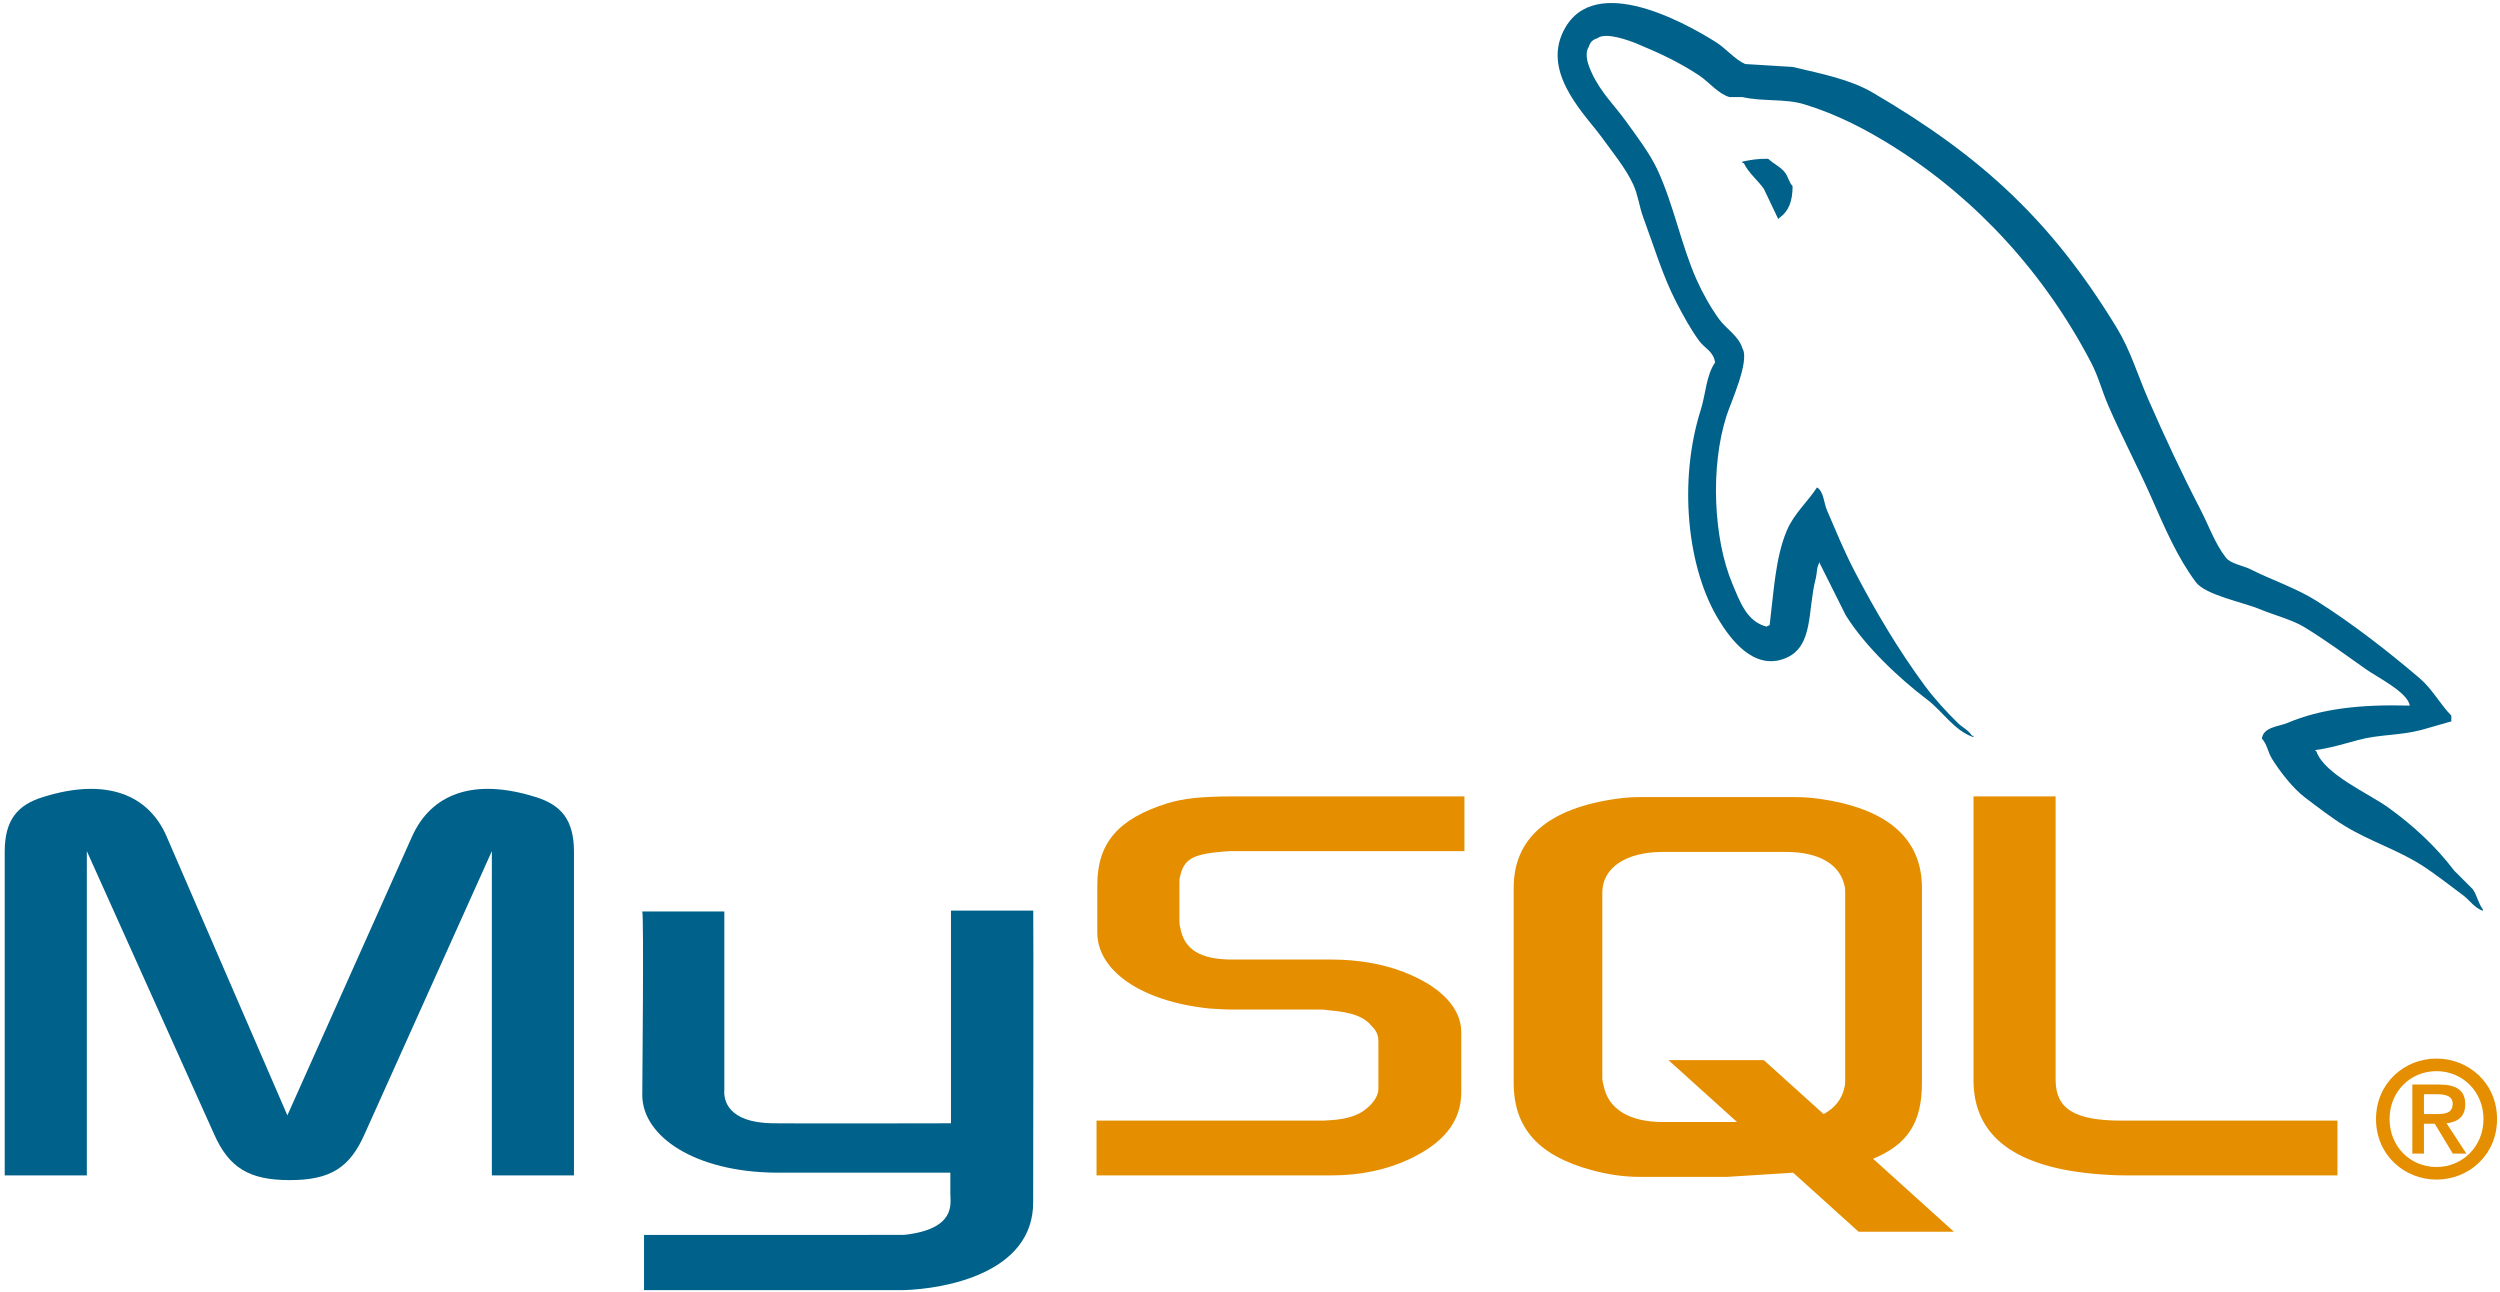
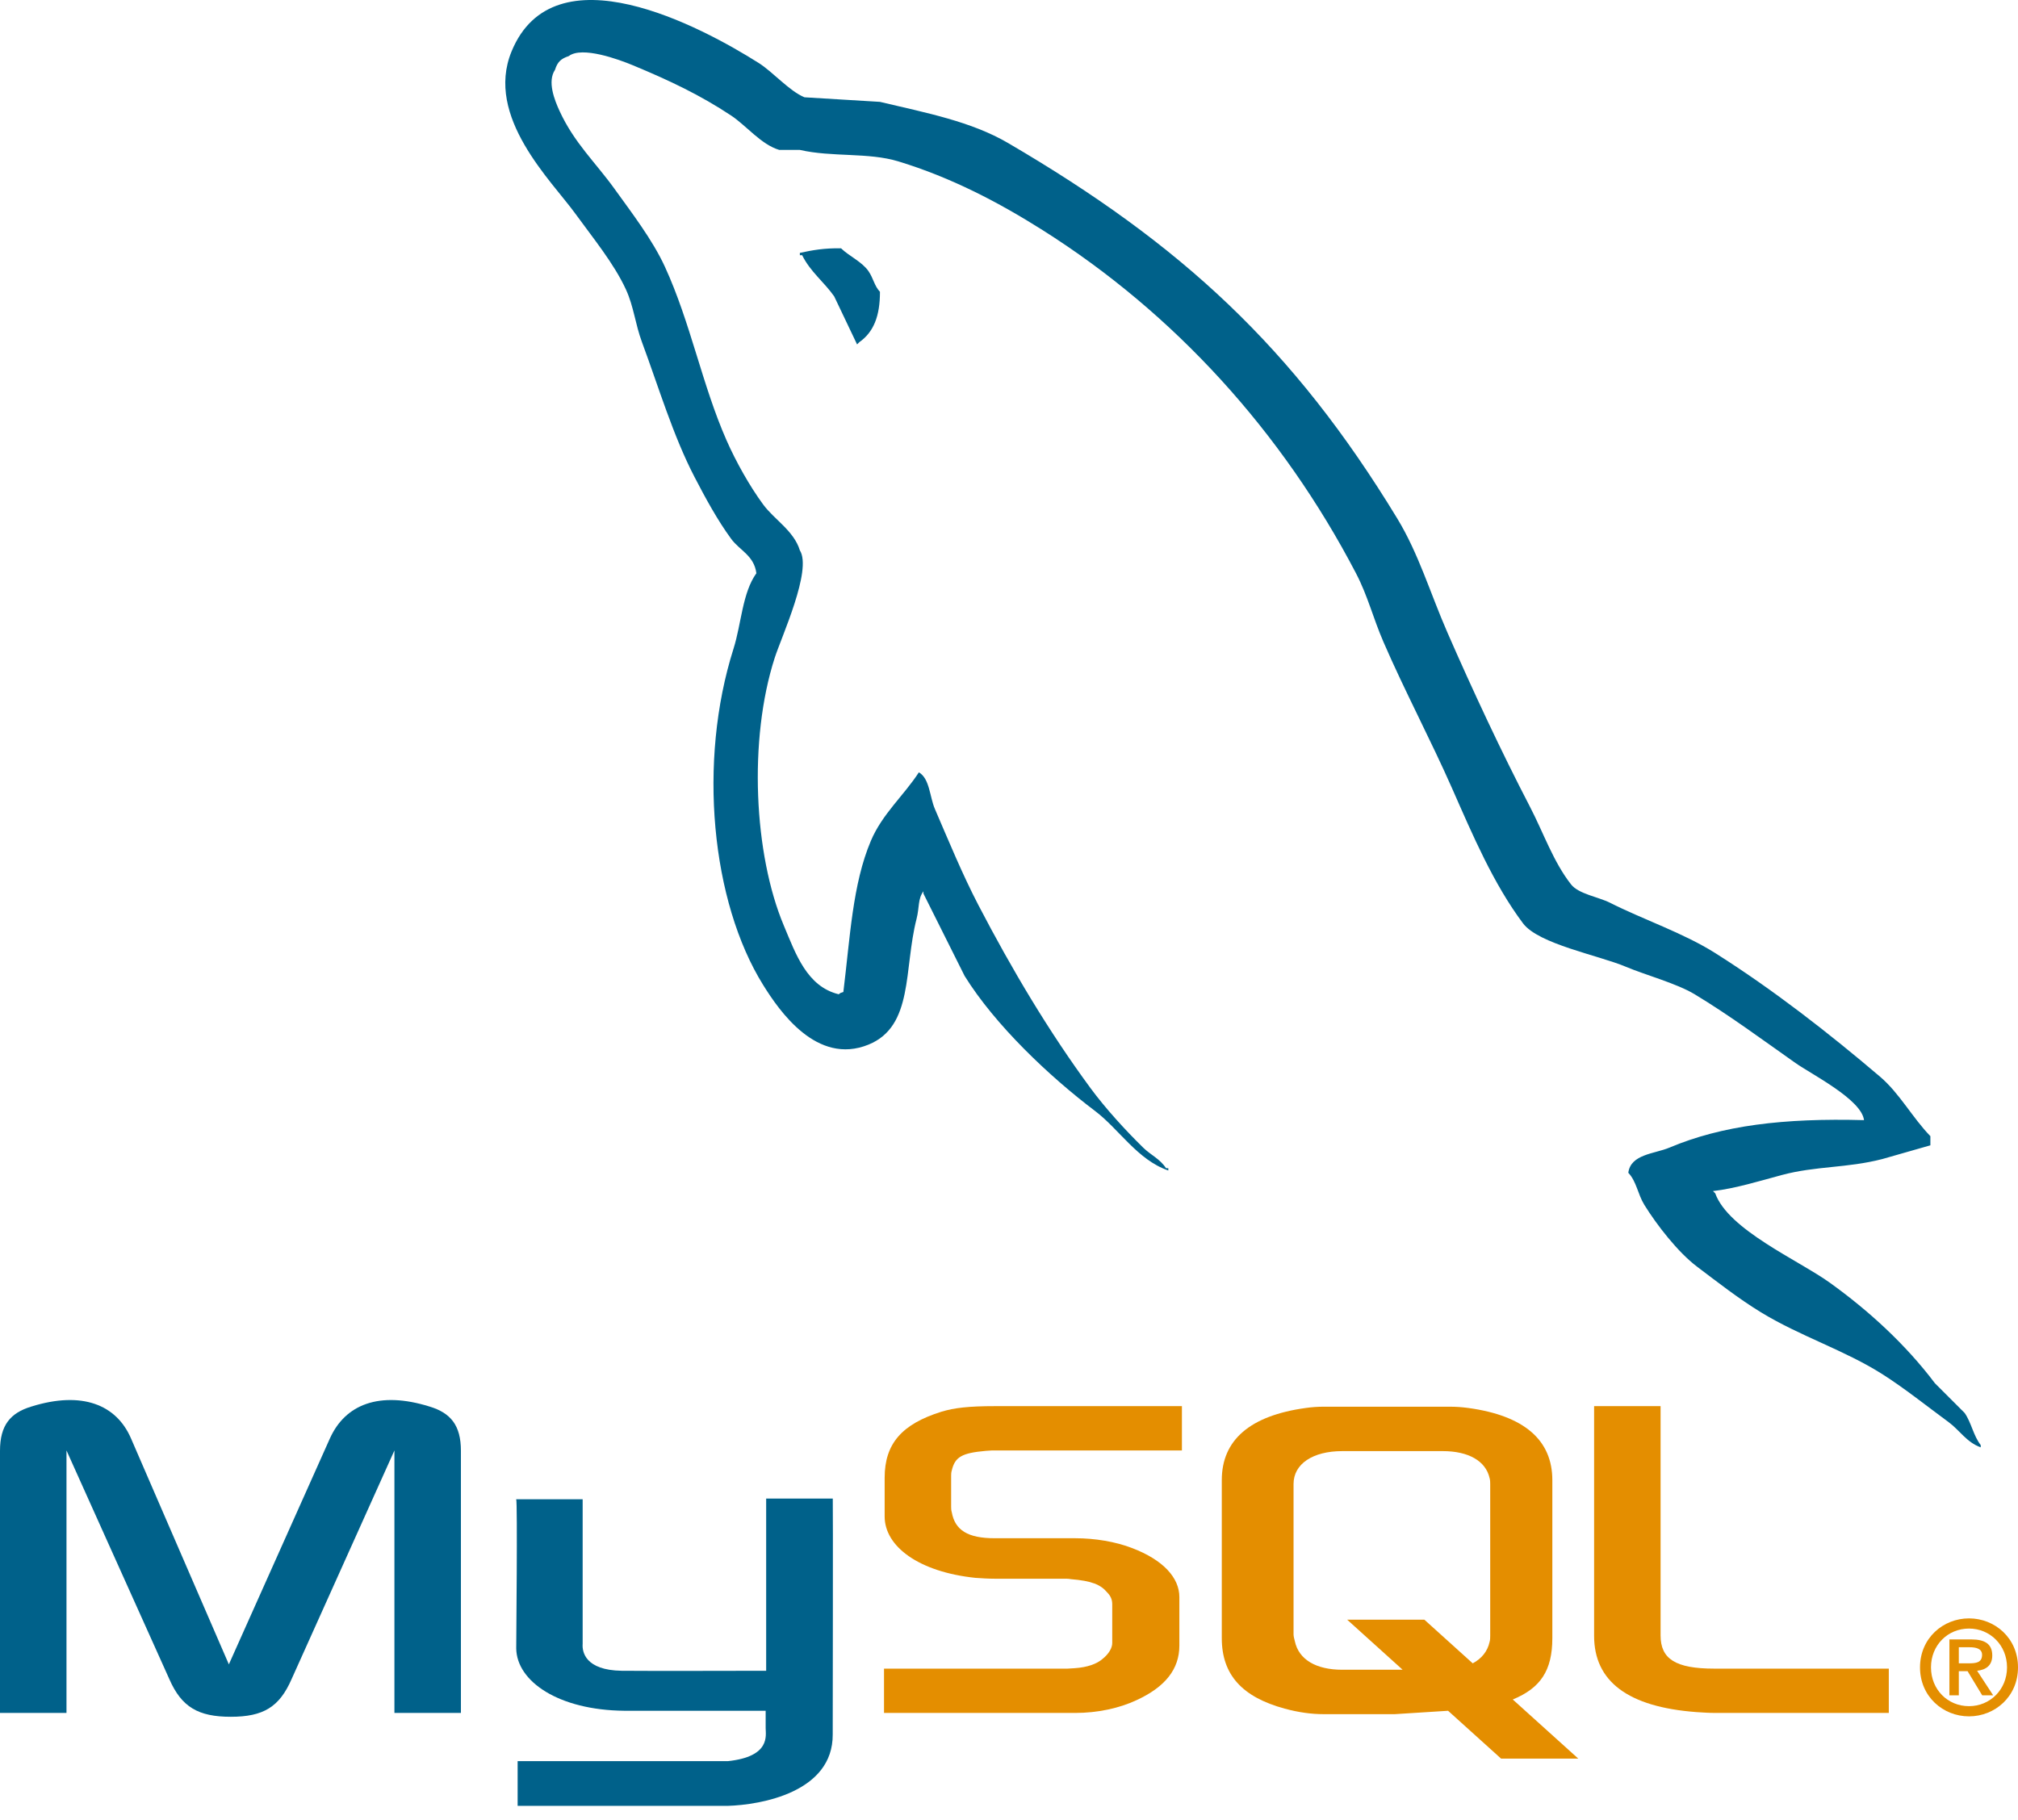
- <svg xmlns="http://www.w3.org/2000/svg" width="391pt" height="202pt" viewBox="0 0 391 202">
-   <g transform="translate(0.738281, 121.593)" style="fill:#00618a; fill-rule:nonzero; stroke:none; stroke-width:0.871; stroke-linecap:butt; stroke-linejoin:miter; stroke-dasharray:none;">
-     <path d="M0 62.235 C0 62.235 12.842 62.235 12.842 62.235 C12.842 62.235 12.842 11.524 12.842 11.524 C12.842 11.524 32.723 55.732 32.723 55.732 C35.068 61.083 38.279 62.976 44.576 62.976 C50.874 62.976 53.961 61.083 56.308 55.732 C56.308 55.732 76.188 11.524 76.188 11.524 C76.188 11.524 76.188 62.235 76.188 62.235 C76.188 62.235 89.03 62.235 89.03 62.235 C89.03 62.235 89.03 11.607 89.03 11.607 C89.03 6.668 87.054 4.28 82.98 3.046 C73.225 0 66.68 2.634 63.716 9.22 C63.716 9.22 44.206 52.85 44.206 52.85 C44.206 52.85 25.314 9.22 25.314 9.22 C22.474 2.634 15.806 0 6.051 3.046 C1.976 4.28 0 6.668 0 11.607 C0 11.607 0 62.235 0 62.235 Z" />
+ <svg xmlns="http://www.w3.org/2000/svg" id="svg865" version="1.1" viewBox="0 0 197.931 178.51" height="178.51pt" width="197.931pt">
+   <defs id="defs869" />
+   <g id="g835" style="fill:#00618a;fill-rule:nonzero;stroke:none;stroke-width:0.871;stroke-linecap:butt;stroke-linejoin:miter;stroke-dasharray:none" transform="matrix(0.5077782,0,0,0.5077782,0,136.4306)">
+     <path id="path833" d="m 0,62.235 c 0,0 12.842,0 12.842,0 0,0 0,-50.711 0,-50.711 0,0 19.881,44.208 19.881,44.208 2.346,5.351 5.557,7.244 11.854,7.244 6.298,0 9.385,-1.893 11.731,-7.244 0,0 19.88,-44.208 19.88,-44.208 0,0 0,50.711 0,50.711 0,0 12.843,0 12.843,0 0,0 0,-50.628 0,-50.628 0,-4.939 -1.977,-7.327 -6.051,-8.561 C 73.225,0 66.68,2.634 63.716,9.22 c 0,0 -19.51,43.63 -19.51,43.63 0,0 -18.892,-43.63 -18.892,-43.63 C 22.474,2.634 15.806,0 6.051,3.046 1.976,4.28 0,6.668 0,11.607 c 0,0 0,50.628 0,50.628 z" />
  </g>
-   <g transform="translate(100.444, 142.416)" style="fill:#00618a; fill-rule:nonzero; stroke:none; stroke-width:0.871; stroke-linecap:butt; stroke-linejoin:miter; stroke-dasharray:none;">
-     <path d="M0.002 0.136 C0.002 0.136 12.84 0.136 12.84 0.136 C12.84 0.136 12.84 28.074 12.84 28.074 C12.72 29.592 13.327 33.154 20.362 33.265 C23.951 33.321 48.062 33.265 48.287 33.265 C48.287 33.265 48.287 0 48.287 0 C48.287 0 61.155 0 61.155 0 C61.214 0 61.142 45.364 61.143 45.557 C61.214 56.745 47.261 59.175 40.83 59.363 C40.83 59.363 0.281 59.363 0.281 59.363 C0.281 59.363 0.281 50.724 0.281 50.724 C0.352 50.724 40.8 50.732 40.902 50.722 C49.167 49.849 48.191 45.741 48.19 44.358 C48.19 44.358 48.19 40.99 48.19 40.99 C48.19 40.99 20.895 40.99 20.895 40.99 C8.196 40.873 0.109 35.331 0.009 28.955 C0 28.364 0.283 0.415 0.002 0.136 Z" />
+   <g id="g839" style="fill:#00618a;fill-rule:nonzero;stroke:none;stroke-width:0.871;stroke-linecap:butt;stroke-linejoin:miter;stroke-dasharray:none" transform="matrix(0.5077782,0,0,0.5077782,50.62839,147.004)">
+     <path id="path837" d="m 0.002,0.136 c 0,0 12.838,0 12.838,0 0,0 0,27.938 0,27.938 -0.12,1.518 0.487,5.08 7.522,5.191 3.589,0.056 27.7,0 27.925,0 0,0 0,-33.265 0,-33.265 0,0 12.868,0 12.868,0 0.059,0 -0.013,45.364 -0.012,45.557 0.071,11.188 -13.882,13.618 -20.313,13.806 0,0 -40.549,0 -40.549,0 0,0 0,-8.639 0,-8.639 0.071,0 40.519,0.008 40.621,-0.002 8.265,-0.873 7.289,-4.981 7.288,-6.364 0,0 0,-3.368 0,-3.368 0,0 -27.295,0 -27.295,0 C 8.196,40.873 0.109,35.331 0.009,28.955 0,28.364 0.283,0.415 0.002,0.136 Z" />
  </g>
-   <g transform="translate(171.496, 124.557)" style="fill:#e48e00; fill-rule:nonzero; stroke:none; stroke-width:0.871; stroke-linecap:butt; stroke-linejoin:miter; stroke-dasharray:none;">
-     <path d="M0 59.271 C0 59.271 36.92 59.271 36.92 59.271 C41.242 59.271 45.441 58.366 48.775 56.801 C54.331 54.25 57.048 50.793 57.048 46.264 C57.048 46.264 57.048 36.88 57.048 36.88 C57.048 33.175 53.961 29.717 47.91 27.413 C44.699 26.177 40.748 25.519 36.92 25.519 C36.92 25.519 21.361 25.519 21.361 25.519 C16.176 25.519 13.706 23.955 13.089 20.498 C12.965 20.086 12.965 19.756 12.965 19.345 C12.965 19.345 12.965 13.501 12.965 13.501 C12.965 13.171 12.965 12.841 13.089 12.43 C13.706 9.796 15.065 9.054 19.633 8.643 C20.004 8.643 20.497 8.56 20.868 8.56 C20.868 8.56 57.542 8.56 57.542 8.56 C57.542 8.56 57.542 0 57.542 0 C57.542 0 21.485 0 21.485 0 C16.299 0 13.582 0.329 11.113 1.069 C3.457 3.457 0.123 7.244 0.123 13.83 C0.123 13.83 0.123 21.321 0.123 21.321 C0.123 27.084 6.668 32.023 17.657 33.175 C18.893 33.257 20.127 33.339 21.361 33.339 C21.361 33.339 34.697 33.339 34.697 33.339 C35.192 33.339 35.686 33.339 36.056 33.422 C40.131 33.752 41.859 34.492 43.095 35.974 C43.835 36.714 44.082 37.456 44.082 38.279 C44.082 38.279 44.082 45.77 44.082 45.77 C44.082 46.676 43.465 47.829 42.231 48.816 C41.119 49.804 39.267 50.463 36.797 50.628 C36.303 50.628 35.933 50.71 35.439 50.71 C35.439 50.71 0 50.71 0 50.71 C0 50.71 0 59.271 0 59.271 Z" />
+   <g id="g843" style="fill:#e48e00;fill-rule:nonzero;stroke:none;stroke-width:0.871;stroke-linecap:butt;stroke-linejoin:miter;stroke-dasharray:none" transform="matrix(0.5077782,0,0,0.5077782,86.70705,137.9356)">
+     <path id="path841" d="m 0,59.271 c 0,0 36.92,0 36.92,0 4.322,0 8.521,-0.905 11.855,-2.47 5.556,-2.551 8.273,-6.008 8.273,-10.537 0,0 0,-9.384 0,-9.384 0,-3.705 -3.087,-7.163 -9.138,-9.467 -3.211,-1.236 -7.162,-1.894 -10.99,-1.894 0,0 -15.559,0 -15.559,0 -5.185,0 -7.655,-1.564 -8.272,-5.021 -0.124,-0.412 -0.124,-0.742 -0.124,-1.153 0,0 0,-5.844 0,-5.844 0,-0.33 0,-0.66 0.124,-1.071 0.617,-2.634 1.976,-3.376 6.544,-3.787 0.371,0 0.864,-0.083 1.235,-0.083 0,0 36.674,0 36.674,0 0,0 0,-8.56 0,-8.56 0,0 -36.057,0 -36.057,0 C 16.299,0 13.582,0.329 11.113,1.069 3.457,3.457 0.123,7.244 0.123,13.83 c 0,0 0,7.491 0,7.491 0,5.763 6.545,10.702 17.534,11.854 1.236,0.082 2.47,0.164 3.704,0.164 0,0 13.336,0 13.336,0 0.495,0 0.989,0 1.359,0.083 4.075,0.33 5.803,1.07 7.039,2.552 0.74,0.74 0.987,1.482 0.987,2.305 0,0 0,7.491 0,7.491 0,0.906 -0.617,2.059 -1.851,3.046 -1.112,0.988 -2.964,1.647 -5.434,1.812 -0.494,0 -0.864,0.082 -1.358,0.082 0,0 -35.439,0 -35.439,0 0,0 0,8.561 0,8.561 z" />
  </g>
-   <g transform="translate(308.656, 124.557)" style="fill:#e48e00; fill-rule:nonzero; stroke:none; stroke-width:0.871; stroke-linecap:butt; stroke-linejoin:miter; stroke-dasharray:none;">
-     <path d="M0 44.371 C0 53.179 6.544 58.119 19.757 59.107 C20.991 59.189 22.227 59.271 23.461 59.271 C23.461 59.271 56.925 59.271 56.925 59.271 C56.925 59.271 56.925 50.71 56.925 50.71 C56.925 50.71 23.214 50.71 23.214 50.71 C15.682 50.71 12.842 48.816 12.842 44.289 C12.842 44.289 12.842 0 12.842 0 C12.842 0 0 0 0 0 C0 0 0 44.371 0 44.371 Z" />
+   <g id="g847" style="fill:#e48e00;fill-rule:nonzero;stroke:none;stroke-width:0.871;stroke-linecap:butt;stroke-linejoin:miter;stroke-dasharray:none" transform="matrix(0.5077782,0,0,0.5077782,156.3539,137.9356)">
+     <path id="path845" d="m 0,44.371 c 0,8.808 6.544,13.748 19.757,14.736 1.234,0.082 2.47,0.164 3.704,0.164 0,0 33.464,0 33.464,0 0,0 0,-8.561 0,-8.561 0,0 -33.711,0 -33.711,0 -7.532,0 -10.372,-1.894 -10.372,-6.421 0,0 0,-44.289 0,-44.289 C 12.842,0 0,0 0,0 0,0 0,44.371 0,44.371 Z" />
  </g>
-   <g transform="translate(236.74, 124.666)" style="fill:#e48e00; fill-rule:nonzero; stroke:none; stroke-width:0.871; stroke-linecap:butt; stroke-linejoin:miter; stroke-dasharray:none;">
-     <path d="M0 44.711 C0 44.711 0 14.189 0 14.189 C0 6.435 5.445 1.732 16.209 0.247 C17.323 0.083 18.561 0 19.674 0 C19.674 0 44.05 0 44.05 0 C45.287 0 46.402 0.083 47.639 0.247 C58.404 1.732 63.848 6.435 63.848 14.189 C63.848 14.189 63.848 44.711 63.848 44.711 C63.848 51.002 61.536 54.369 56.207 56.563 C56.207 56.563 68.857 67.981 68.857 67.981 C68.857 67.981 53.946 67.981 53.946 67.981 C53.946 67.981 43.712 58.743 43.712 58.743 C43.712 58.743 33.409 59.396 33.409 59.396 C33.409 59.396 19.674 59.396 19.674 59.396 C17.323 59.396 14.849 59.065 12.126 58.323 C3.96 56.096 0 51.806 0 44.711 Z M13.861 43.969 C13.861 44.382 13.984 44.794 14.108 45.289 C14.85 48.836 18.191 50.816 23.264 50.816 C23.264 50.816 34.931 50.816 34.931 50.816 C34.931 50.816 24.214 41.141 24.214 41.141 C24.214 41.141 39.125 41.141 39.125 41.141 C39.125 41.141 48.472 49.579 48.472 49.579 C50.194 48.661 51.328 47.257 51.724 45.454 C51.847 45.042 51.847 44.629 51.847 44.217 C51.847 44.217 51.847 14.932 51.847 14.932 C51.847 14.602 51.847 14.189 51.724 13.776 C50.981 10.477 47.64 8.58 42.691 8.58 C42.691 8.58 23.264 8.58 23.264 8.58 C17.573 8.58 13.861 11.055 13.861 14.932 C13.861 14.932 13.861 43.969 13.861 43.969 Z" />
+   <g id="g851" style="fill:#e48e00;fill-rule:nonzero;stroke:none;stroke-width:0.871;stroke-linecap:butt;stroke-linejoin:miter;stroke-dasharray:none" transform="matrix(0.5077782,0,0,0.5077782,119.8365,137.991)">
+     <path id="path849" d="m 0,44.711 c 0,0 0,-30.522 0,-30.522 C 0,6.435 5.445,1.732 16.209,0.247 17.323,0.083 18.561,0 19.674,0 c 0,0 24.376,0 24.376,0 1.237,0 2.352,0.083 3.589,0.247 10.765,1.485 16.209,6.188 16.209,13.942 0,0 0,30.522 0,30.522 0,6.291 -2.312,9.658 -7.641,11.852 0,0 12.65,11.418 12.65,11.418 0,0 -14.911,0 -14.911,0 0,0 -10.234,-9.238 -10.234,-9.238 0,0 -10.303,0.653 -10.303,0.653 0,0 -13.735,0 -13.735,0 -2.351,0 -4.825,-0.331 -7.548,-1.073 C 3.96,56.096 0,51.806 0,44.711 Z m 13.861,-0.742 c 0,0.413 0.123,0.825 0.247,1.32 0.742,3.547 4.083,5.527 9.156,5.527 0,0 11.667,0 11.667,0 0,0 -10.717,-9.675 -10.717,-9.675 0,0 14.911,0 14.911,0 0,0 9.347,8.438 9.347,8.438 1.722,-0.918 2.856,-2.322 3.252,-4.125 0.123,-0.412 0.123,-0.825 0.123,-1.237 0,0 0,-29.285 0,-29.285 0,-0.33 0,-0.743 -0.123,-1.156 C 50.981,10.477 47.64,8.58 42.691,8.58 c 0,0 -19.427,0 -19.427,0 -5.691,0 -9.403,2.475 -9.403,6.352 0,0 0,29.037 0,29.037 z" />
  </g>
-   <g transform="translate(241.59, -4.64258)" style="fill:#00618a; fill-rule:nonzero; stroke:none; stroke-width:0.871; stroke-linecap:butt; stroke-linejoin:miter; stroke-dasharray:none;">
-     <path d="M135.289 114.997 C127.395 114.783 121.365 115.517 116.21 117.691 C114.745 118.309 112.409 118.325 112.17 120.161 C112.975 121.005 113.1 122.265 113.74 123.303 C114.971 125.295 117.049 127.964 118.903 129.364 C120.929 130.893 123.017 132.529 125.189 133.853 C129.052 136.209 133.365 137.554 137.085 139.914 C139.277 141.305 141.455 143.057 143.594 144.627 C144.651 145.403 145.362 146.61 146.736 147.096 C146.736 147.022 146.736 146.947 146.736 146.872 C146.014 145.953 145.828 144.689 145.165 143.729 C144.193 142.757 143.22 141.784 142.247 140.811 C139.394 137.024 135.772 133.698 131.922 130.935 C128.852 128.731 121.98 125.754 120.699 122.181 C120.624 122.106 120.55 122.031 120.474 121.956 C122.651 121.711 125.2 120.923 127.209 120.385 C130.584 119.48 133.6 119.714 137.085 118.814 C138.656 118.365 140.227 117.915 141.799 117.467 C141.799 117.167 141.799 116.869 141.799 116.569 C140.037 114.761 138.781 112.369 136.86 110.733 C131.834 106.453 126.348 102.177 120.699 98.611 C117.566 96.634 113.694 95.349 110.374 93.673 C109.257 93.109 107.295 92.816 106.557 91.877 C104.813 89.653 103.863 86.835 102.518 84.245 C99.7 78.819 96.933 72.894 94.437 67.186 C92.734 63.293 91.622 59.454 89.499 55.962 C79.307 39.205 68.336 29.091 51.341 19.149 C47.725 17.035 43.371 16.2 38.77 15.109 C36.302 14.96 33.832 14.81 31.363 14.66 C29.856 14.03 28.288 12.187 26.874 11.293 C21.244 7.736 6.803 0 2.633 10.171 C0 16.591 6.568 22.855 8.917 26.108 C10.566 28.391 12.677 30.949 13.855 33.516 C14.63 35.202 14.764 36.894 15.427 38.679 C17.059 43.075 18.478 47.858 20.589 51.922 C21.656 53.978 22.832 56.144 24.181 57.982 C25.008 59.11 26.425 59.607 26.649 61.35 C25.263 63.289 25.184 66.3 24.405 68.757 C20.897 79.818 22.22 93.567 27.323 101.754 C28.889 104.267 32.577 109.657 37.648 107.59 C42.084 105.783 41.093 100.184 42.362 95.244 C42.649 94.124 42.473 93.301 43.035 92.551 C43.035 92.625 43.035 92.7 43.035 92.775 C44.382 95.469 45.729 98.162 47.076 100.855 C50.066 105.671 55.373 110.704 59.87 114.1 C62.202 115.861 64.038 118.906 67.053 119.936 C67.053 119.861 67.053 119.787 67.053 119.711 C66.977 119.711 66.903 119.711 66.828 119.711 C66.244 118.8 65.33 118.423 64.584 117.691 C62.827 115.969 60.874 113.828 59.421 111.855 C55.331 106.302 51.716 100.224 48.423 93.897 C46.85 90.877 45.483 87.544 44.157 84.47 C43.646 83.284 43.652 81.492 42.587 80.878 C41.135 83.131 38.996 84.952 37.873 87.612 C36.077 91.864 35.845 97.05 35.18 102.427 C34.786 102.568 34.961 102.471 34.73 102.651 C31.604 101.897 30.505 98.679 29.344 95.918 C26.405 88.936 25.859 77.692 28.445 69.655 C29.114 67.576 32.138 61.026 30.914 59.105 C30.33 57.188 28.402 56.08 27.323 54.615 C25.988 52.805 24.655 50.421 23.731 48.33 C21.326 42.886 20.203 36.774 17.671 31.271 C16.461 28.641 14.414 25.979 12.733 23.64 C10.872 21.049 8.788 19.141 7.346 16.007 C6.833 14.894 6.136 13.111 6.897 11.967 C7.139 11.194 7.48 10.872 8.244 10.62 C9.546 9.616 13.172 10.954 14.528 11.518 C18.128 13.013 21.132 14.437 24.181 16.456 C25.645 17.427 27.125 19.304 28.894 19.823 C29.567 19.823 30.241 19.823 30.914 19.823 C34.074 20.55 37.614 20.049 40.566 20.945 C45.784 22.531 50.46 24.998 54.707 27.68 C67.645 35.849 78.223 47.478 85.459 61.35 C86.623 63.583 87.127 65.715 88.152 68.084 C90.221 72.861 92.827 77.777 94.885 82.449 C96.939 87.11 98.941 91.814 101.844 95.693 C103.371 97.732 109.266 98.826 111.945 99.958 C113.823 100.752 116.9 101.579 118.679 102.651 C122.077 104.701 125.369 107.141 128.556 109.386 C130.149 110.508 135.045 112.969 135.289 114.997 Z" />
+   <g id="g855" style="fill:#00618a;fill-rule:nonzero;stroke:none;stroke-width:0.871;stroke-linecap:butt;stroke-linejoin:miter;stroke-dasharray:none" transform="translate(47.53852,-5.116685)">
+     <path id="path853" d="m 135.289,114.997 c -7.894,-0.214 -13.924,0.52 -19.079,2.694 -1.465,0.618 -3.801,0.634 -4.04,2.47 0.805,0.844 0.93,2.104 1.57,3.142 1.231,1.992 3.309,4.661 5.163,6.061 2.026,1.529 4.114,3.165 6.286,4.489 3.863,2.356 8.176,3.701 11.896,6.061 2.192,1.391 4.37,3.143 6.509,4.713 1.057,0.776 1.768,1.983 3.142,2.469 0,-0.074 0,-0.149 0,-0.224 -0.722,-0.919 -0.908,-2.183 -1.571,-3.143 -0.972,-0.972 -1.945,-1.945 -2.918,-2.918 -2.853,-3.787 -6.475,-7.113 -10.325,-9.876 -3.07,-2.204 -9.942,-5.181 -11.223,-8.754 -0.075,-0.075 -0.149,-0.15 -0.225,-0.225 2.177,-0.245 4.726,-1.033 6.735,-1.571 3.375,-0.905 6.391,-0.671 9.876,-1.571 1.571,-0.449 3.142,-0.899 4.714,-1.347 0,-0.3 0,-0.598 0,-0.898 -1.762,-1.808 -3.018,-4.2 -4.939,-5.836 -5.026,-4.28 -10.512,-8.556 -16.161,-12.122 -3.133,-1.978 -7.005,-3.263 -10.325,-4.939 -1.117,-0.564 -3.079,-0.857 -3.817,-1.796 -1.744,-2.224 -2.694,-5.042 -4.039,-7.632 C 99.7,78.819 96.933,72.894 94.437,67.186 92.734,63.293 91.622,59.454 89.499,55.962 79.307,39.205 68.336,29.091 51.341,19.149 47.725,17.035 43.371,16.2 38.77,15.109 36.302,14.96 33.832,14.81 31.363,14.66 29.856,14.03 28.288,12.187 26.874,11.293 21.244,7.736 6.803,0 2.633,10.171 0,16.591 6.568,22.855 8.917,26.108 c 1.649,2.282 3.76,4.841 4.938,7.407 0.775,1.687 0.909,3.378 1.572,5.163 1.632,4.396 3.051,9.18 5.162,13.243 1.067,2.056 2.243,4.222 3.592,6.061 0.827,1.128 2.244,1.625 2.468,3.367 -1.386,1.94 -1.465,4.95 -2.244,7.407 -3.508,11.062 -2.185,24.811 2.918,32.997 1.566,2.513 5.254,7.903 10.325,5.836 4.436,-1.807 3.445,-7.406 4.714,-12.346 0.287,-1.12 0.111,-1.943 0.673,-2.693 0,0.074 0,0.149 0,0.225 1.347,2.693 2.694,5.387 4.041,8.08 2.99,4.816 8.297,9.849 12.794,13.245 2.332,1.761 4.168,4.806 7.183,5.836 0,-0.075 0,-0.149 0,-0.225 -0.076,0 -0.15,0 -0.225,0 -0.584,-0.911 -1.498,-1.288 -2.244,-2.02 -1.757,-1.722 -3.71,-3.863 -5.163,-5.836 -4.09,-5.553 -7.705,-11.631 -10.998,-17.957 -1.573,-3.021 -2.94,-6.354 -4.266,-9.428 -0.511,-1.185 -0.505,-2.978 -1.57,-3.592 -1.452,2.253 -3.591,4.074 -4.714,6.734 -1.796,4.252 -2.028,9.438 -2.693,14.815 -0.394,0.141 -0.219,0.044 -0.45,0.224 -3.126,-0.754 -4.225,-3.972 -5.386,-6.733 -2.939,-6.982 -3.485,-18.226 -0.899,-26.263 0.669,-2.079 3.693,-8.629 2.469,-10.55 -0.584,-1.917 -2.512,-3.025 -3.591,-4.49 -1.335,-1.811 -2.668,-4.194 -3.592,-6.285 -2.405,-5.444 -3.528,-11.556 -6.06,-17.059 -1.21,-2.631 -3.257,-5.293 -4.938,-7.632 C 10.872,21.049 8.788,19.141 7.346,16.007 6.833,14.894 6.136,13.111 6.897,11.967 7.139,11.194 7.48,10.872 8.244,10.62 c 1.302,-1.004 4.928,0.334 6.284,0.897 3.6,1.495 6.604,2.919 9.653,4.939 1.464,0.971 2.944,2.848 4.713,3.367 0.673,0 1.347,0 2.02,0 3.16,0.727 6.7,0.226 9.652,1.122 5.218,1.586 9.894,4.053 14.141,6.734 12.938,8.169 23.516,19.798 30.752,33.67 1.164,2.233 1.668,4.365 2.693,6.734 2.069,4.777 4.675,9.693 6.733,14.365 2.054,4.661 4.056,9.365 6.959,13.244 1.527,2.039 7.422,3.133 10.101,4.265 1.878,0.794 4.955,1.621 6.734,2.693 3.398,2.05 6.69,4.49 9.877,6.735 1.593,1.122 6.489,3.583 6.733,5.611 z" />
  </g>
-   <g transform="translate(272.504, 24.8027)" style="fill:#00618a; fill-rule:evenodd; stroke:none; stroke-width:0.871; stroke-linecap:butt; stroke-linejoin:miter; stroke-dasharray:none;">
-     <path d="M4.041 0.03 C2.395 0 1.231 0.21 0 0.479 C0 0.554 0 0.629 0 0.703 C0.075 0.703 0.15 0.703 0.225 0.703 C1.01 2.316 2.396 3.354 3.367 4.744 C4.115 6.316 4.863 7.887 5.612 9.457 C5.686 9.383 5.762 9.308 5.836 9.233 C7.226 8.254 7.863 6.687 7.856 4.295 C7.299 3.709 7.217 2.974 6.734 2.274 C6.092 1.343 4.85 0.814 4.041 0.03 Z" />
+   <g id="g859" style="fill:#00618a;fill-rule:evenodd;stroke:none;stroke-width:0.871;stroke-linecap:butt;stroke-linejoin:miter;stroke-dasharray:none" transform="translate(78.45252,24.32859)">
+     <path id="path857" d="M 4.041,0.03 C 2.395,0 1.231,0.21 0,0.479 c 0,0.075 0,0.15 0,0.225 0.075,0 0.15,0 0.225,0 C 1.01,2.316 2.396,3.354 3.367,4.744 4.115,6.316 4.863,7.887 5.612,9.457 5.686,9.383 5.762,9.308 5.836,9.233 7.226,8.254 7.863,6.687 7.856,4.295 7.299,3.709 7.217,2.974 6.734,2.274 6.092,1.343 4.85,0.814 4.041,0.03 Z" />
  </g>
-   <g transform="translate(371.609, 165.56)" style="fill:#e48e00; fill-rule:evenodd; stroke:none; stroke-width:1; stroke-linecap:butt; stroke-linejoin:miter; stroke-dasharray:none;">
-     <path d="M0 9.463 C0 15.117 4.467 18.927 9.464 18.927 C14.461 18.927 18.928 15.117 18.928 9.463 C18.928 3.81 14.461 0 9.464 0 C4.467 0 0 3.81 0 9.463 Z M16.808 9.463 C16.808 13.753 13.528 16.959 9.464 16.959 C5.351 16.959 2.12 13.753 2.12 9.463 C2.12 5.173 5.351 1.967 9.464 1.967 C13.528 1.967 16.808 5.173 16.808 9.463 Z M12.014 14.864 C12.014 14.864 14.133 14.864 14.133 14.864 C14.133 14.864 11.03 10.12 11.03 10.12 C12.695 9.943 13.956 9.135 13.956 7.167 C13.956 4.971 12.569 4.063 9.894 4.063 C9.894 4.063 5.679 4.063 5.679 4.063 C5.679 4.063 5.679 14.864 5.679 14.864 C5.679 14.864 7.496 14.864 7.496 14.864 C7.496 14.864 7.496 10.195 7.496 10.195 C7.496 10.195 9.187 10.195 9.187 10.195 C9.187 10.195 12.014 14.864 12.014 14.864 Z M7.496 8.681 C7.496 8.681 7.496 5.577 7.496 5.577 C7.496 5.577 9.59 5.577 9.59 5.577 C10.676 5.577 11.988 5.779 11.988 7.041 C11.988 8.554 10.802 8.681 9.439 8.681 C9.439 8.681 7.496 8.681 7.496 8.681 Z" />
+   <g id="g863" style="fill:#e48e00;fill-rule:evenodd;stroke:none;stroke-width:1;stroke-linecap:butt;stroke-linejoin:miter;stroke-dasharray:none" transform="matrix(0.5077782,0,0,0.5077782,188.3201,158.756)">
+     <path id="path861" d="m 0,9.463 c 0,5.654 4.467,9.464 9.464,9.464 4.997,0 9.464,-3.81 9.464,-9.464 C 18.928,3.81 14.461,0 9.464,0 4.467,0 0,3.81 0,9.463 Z m 16.808,0 c 0,4.29 -3.28,7.496 -7.344,7.496 -4.113,0 -7.344,-3.206 -7.344,-7.496 0,-4.29 3.231,-7.496 7.344,-7.496 4.064,0 7.344,3.206 7.344,7.496 z m -4.794,5.401 c 0,0 2.119,0 2.119,0 0,0 -3.103,-4.744 -3.103,-4.744 1.665,-0.177 2.926,-0.985 2.926,-2.953 0,-2.196 -1.387,-3.104 -4.062,-3.104 0,0 -4.215,0 -4.215,0 0,0 0,10.801 0,10.801 0,0 1.817,0 1.817,0 0,0 0,-4.669 0,-4.669 0,0 1.691,0 1.691,0 0,0 2.827,4.669 2.827,4.669 z M 7.496,8.681 c 0,0 0,-3.104 0,-3.104 0,0 2.094,0 2.094,0 1.086,0 2.398,0.202 2.398,1.464 0,1.513 -1.186,1.64 -2.549,1.64 0,0 -1.943,0 -1.943,0 z" />
  </g>
</svg>
